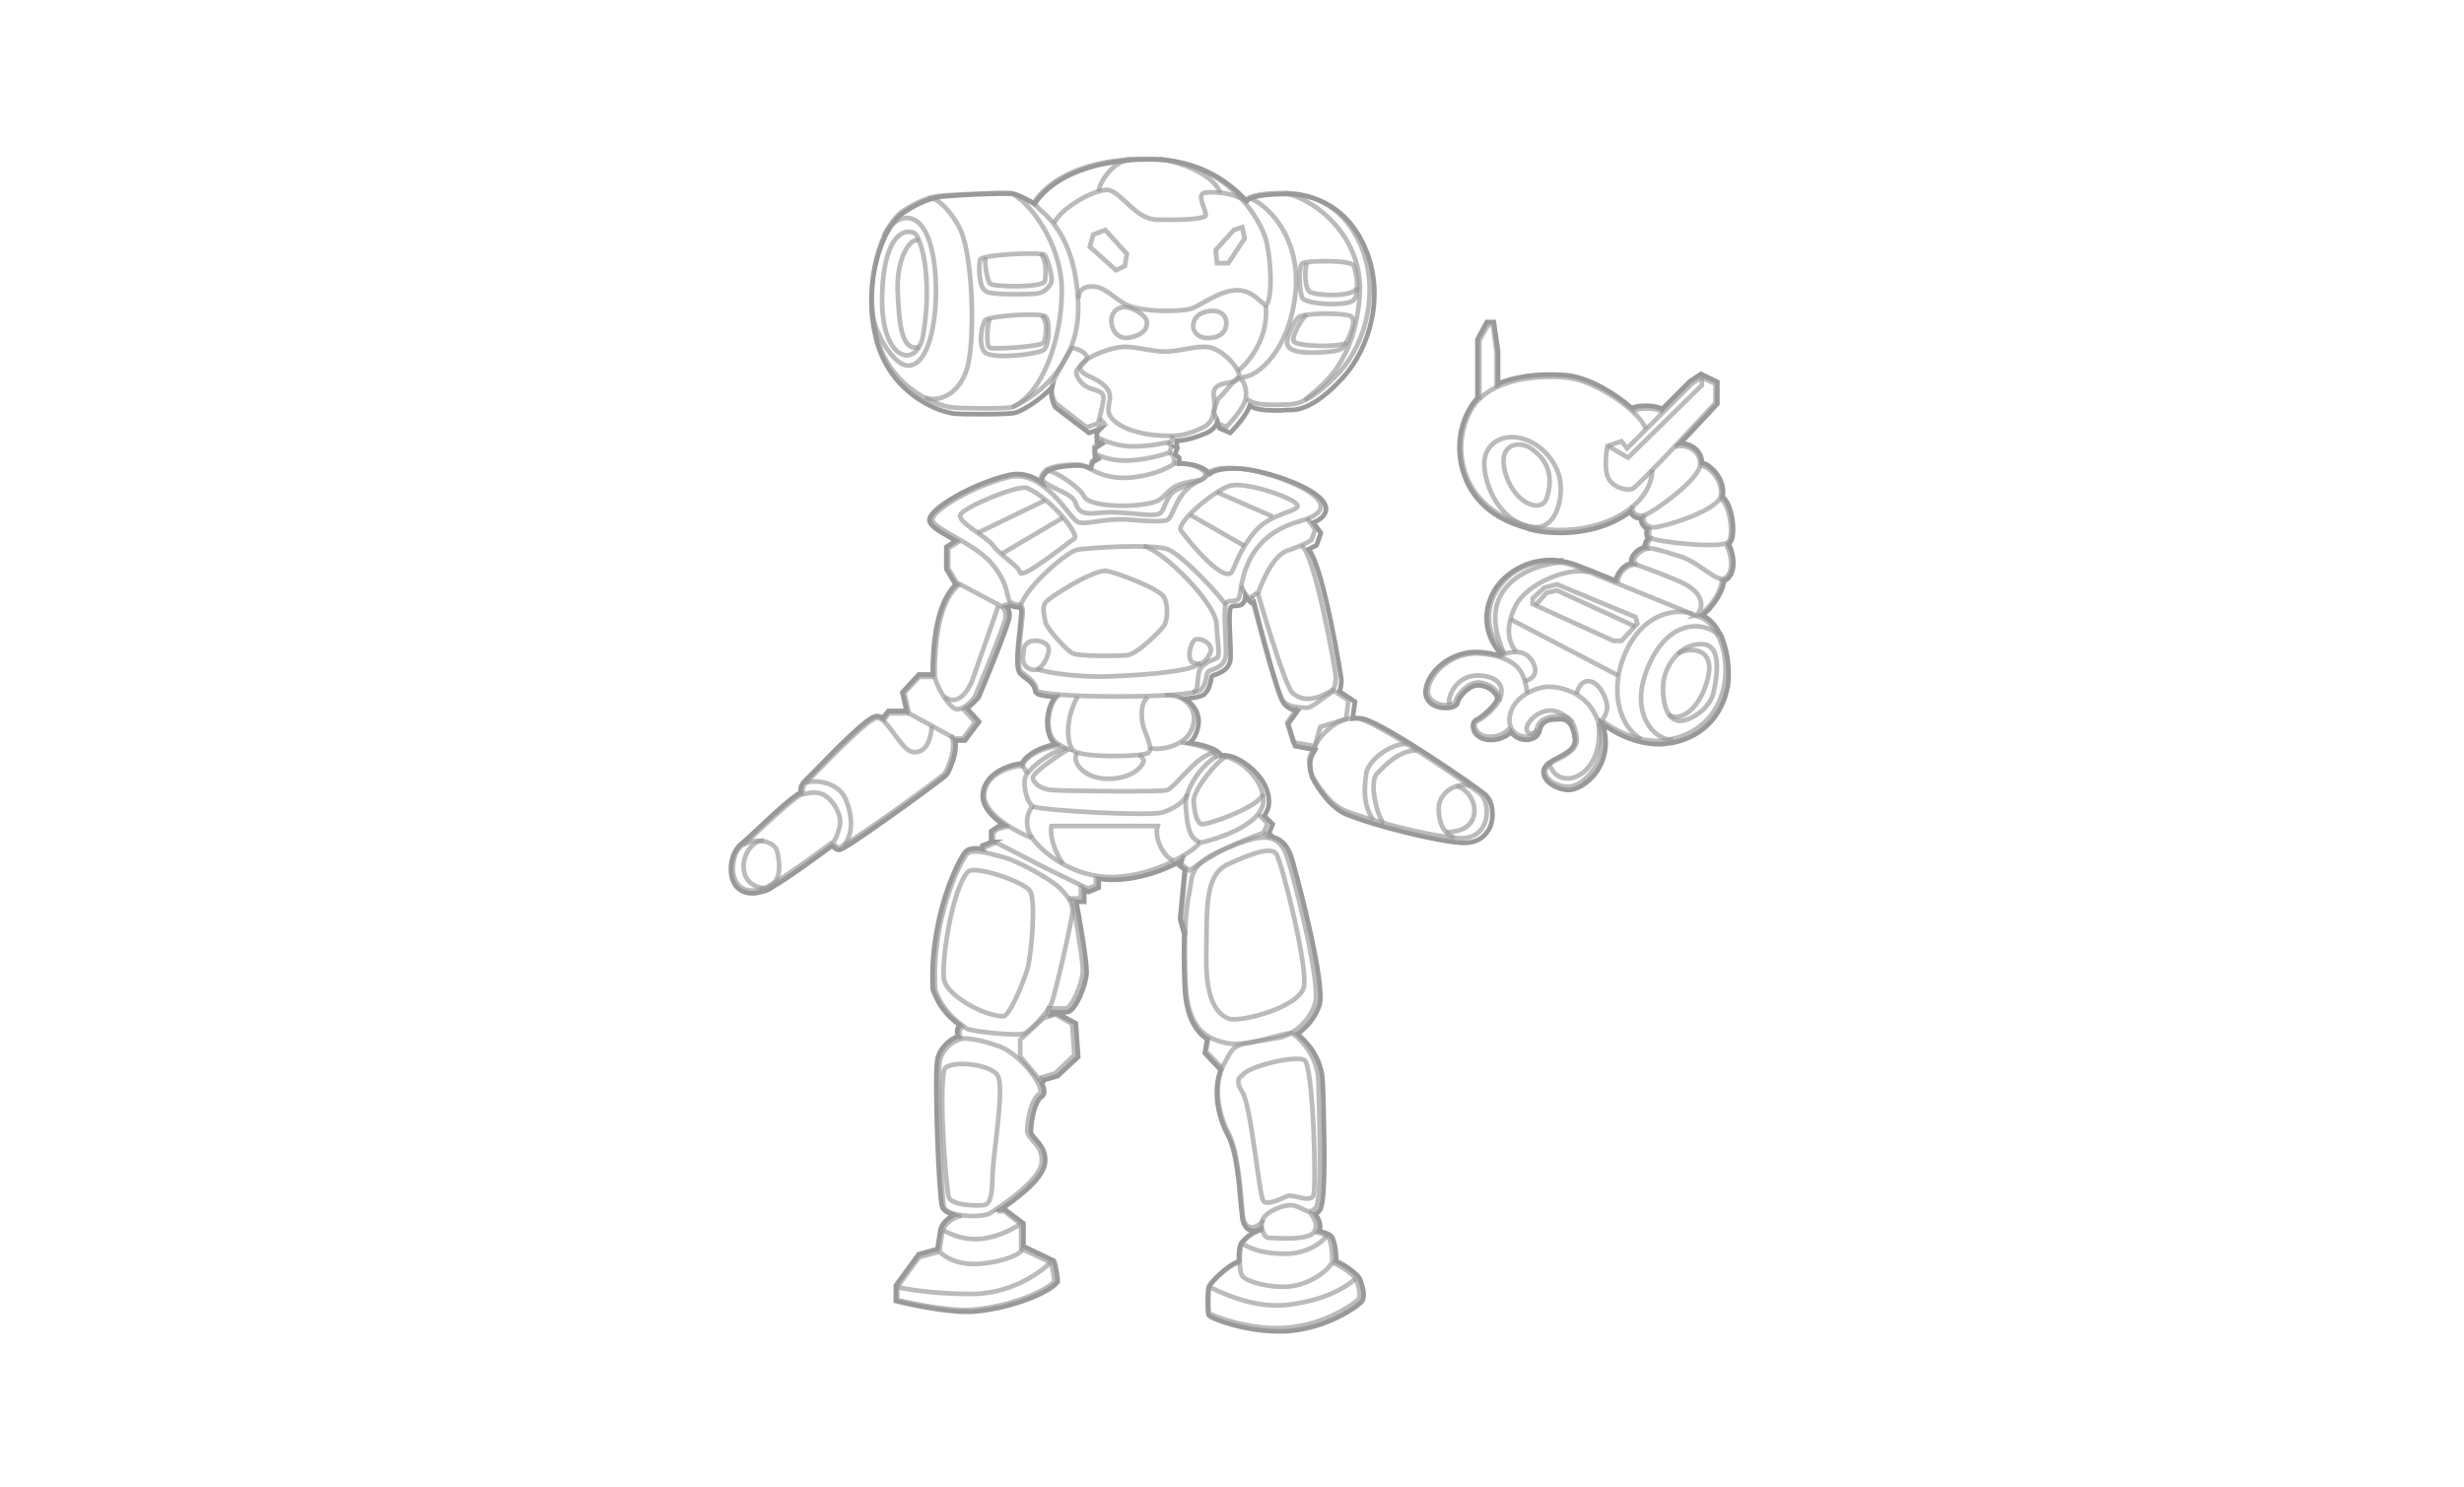
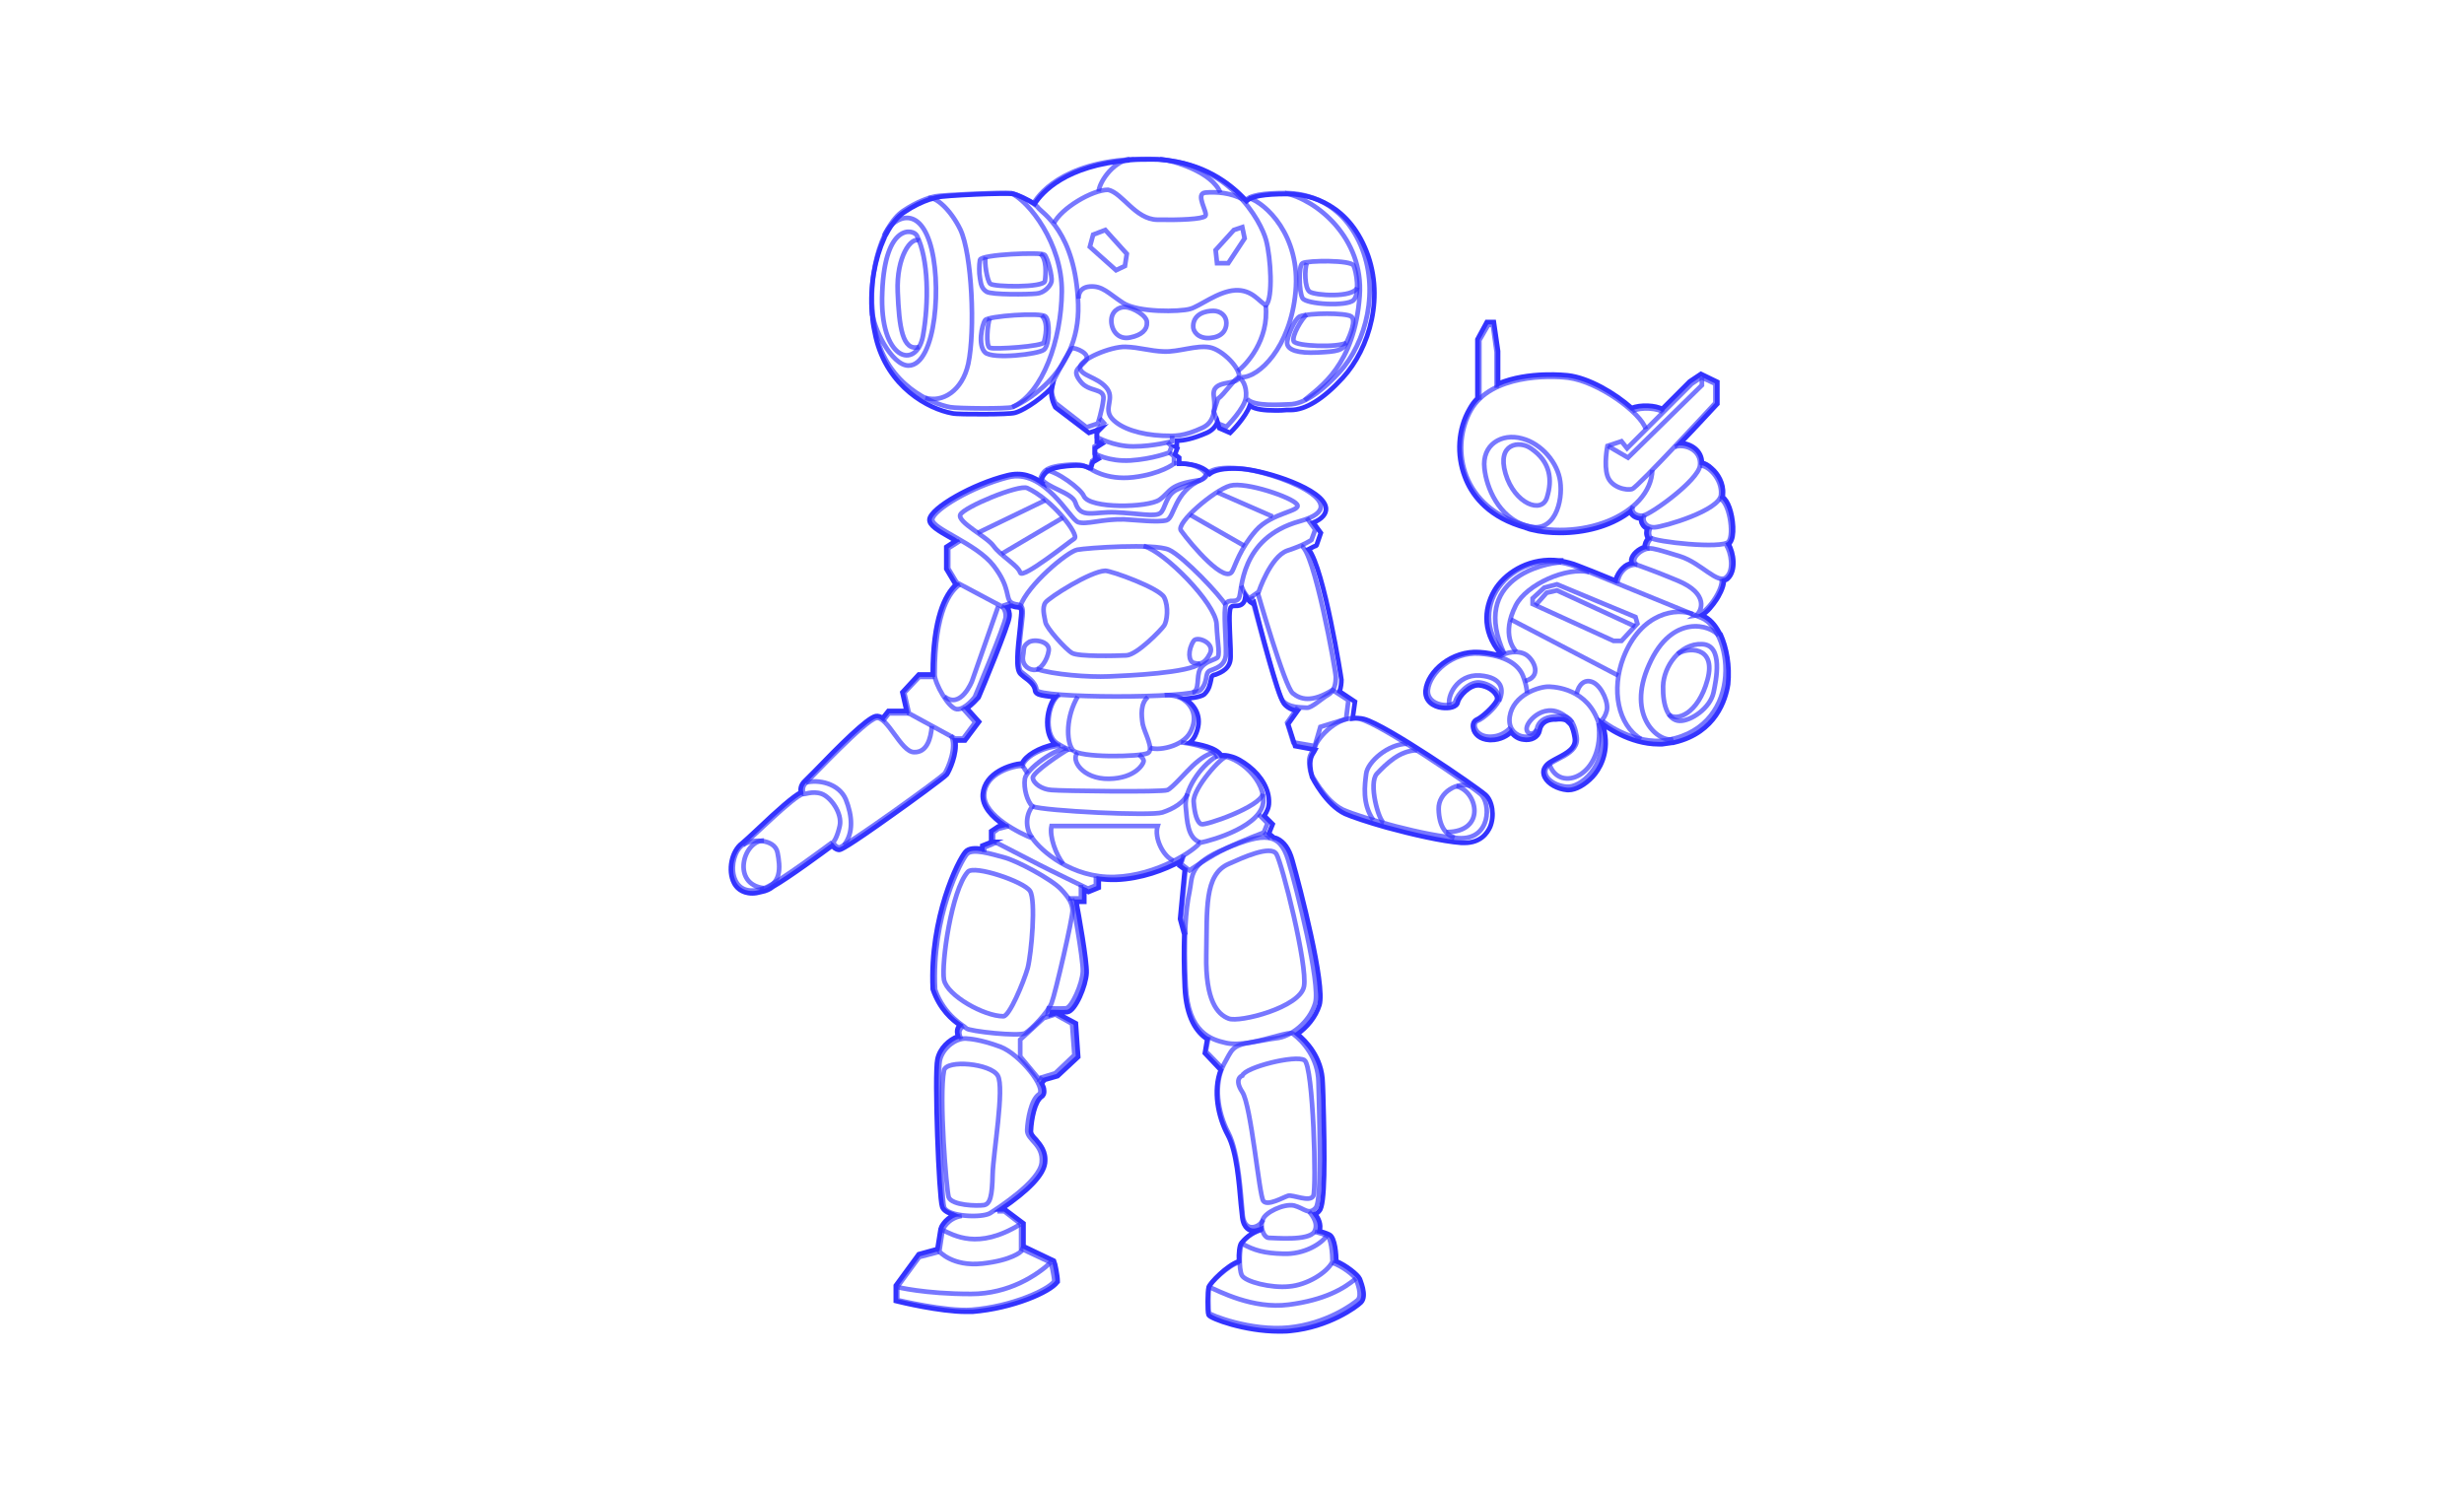
<svg id="bp-711" viewBox="0 0 527 318">
  <style type="text/css">
- 		.st0{fill:#fff6;stroke:#999;stroke-miterlimit:10;}
- 		.st1{fill:none;stroke:#999a;stroke-miterlimit:10;}
+ 		.st0{fill:#fff6;stroke:#33f;stroke-miterlimit:10;}
+ 		.st1{fill:none;stroke:#33fa;stroke-miterlimit:10;}
</style>
  <g>
    <path class="st0" d="M223.3,103.6c-2.3-1.8-4.8-2.7-7.9-1.9c-7.3,1.8-16.3,6.9-16.6,9.4c-0.1,1.3,1.8,2.4,4.8,4.1   c0.3,0.1,0.5,0.3,0.8,0.5l-2,1.3v4.7l1.9,3.2l0.2,0.1c-2.4,2.2-5,7.3-5,19.2c0,0,0,0,0,0.1h-3l-3.5,3.8l0.9,4h-3.9l-1.2,1.5   c-0.5-0.3-1-0.5-1.5-0.4c-1.9,0.4-7.8,6.3-13.2,11.9c-0.9,0.9-1.7,1.7-1.9,1.9c-1.1,1-1,2-0.9,2.5c-1.6,0.8-5,3.8-9.1,7.7   c-1.6,1.5-3,2.8-3.5,3.2c0,0,0,0,0,0c0,0,0,0,0,0l0,0c-2.2,1.6-3.1,5.8-1.7,8.5c0.4,0.8,1.5,2.2,3.9,2.2c0.6,0,1.2-0.1,1.9-0.3l0,0   c1.1-0.2,1.9-0.6,2.5-1.1c3.5-2,10.8-7.4,12.7-8.8c0.3,0.4,0.7,0.8,1.4,0.9c0,0,0,0,0.1,0c0.3,0,1.5-0.4,11.7-7.7   c3-2.1,10.8-7.8,11.3-8.4c0.5-0.7,2.3-4.5,1.8-7.3l0.1,0h2l3-4l-2.6-2.9c1.2-0.8,2.2-2,2.4-2.2l0.1-0.1c0.7-1.6,6.5-15.6,6.6-17.3   c0.1-0.9-0.2-1.6-0.5-2l1-0.3c0.4,0.2,0.9,0.3,1.2,0.3c0.7,0.1,1,0.1,0.8,1.9c-0.1,0.6-0.1,1.3-0.2,2.2c-0.6,5.4-1,9.2,0.1,10.2   c0.2,0.2,0.5,0.4,0.7,0.6c1.1,0.8,2.3,1.7,2.4,3c0.1,0.5,0.6,0.7,0.9,0.8c0.6,0.2,1.9,0.4,3.4,0.5c-1.1,1.3-1.7,3.6-1.7,5.4   c0,2.1,0.6,3.8,1.7,4.7c-3.6,0.7-6.4,2.5-7.1,4.1c-2.4,0.2-8,1.9-8.4,6.6c-0.2,2.6,2,4.9,4.5,6.6l-1.2,0.3l-1.5,1v2.3l0.1,0l-2,0.8   v0.7c-1.5-0.2-2.9-0.2-3.6,0.6c-1.6,1.8-7.7,14.1-7,29.3l0,0.1c1.5,4.4,4.2,6.6,5.8,7.7c-0.8,0.8-0.6,1.7-0.4,2.4   c-1.9,0.7-3.9,2.5-4.4,4.9c-0.7,3.3,0.3,29.5,1,31.5c0.2,0.7,0.9,1.2,2,1.6c0.2,0.1,0.4,0.1,0.6,0.2c-2.1,0.9-2.9,2.8-2.9,2.9   l-0.7,4.4l-4,1.1l-4.9,6.7v3.3l0.4,0.1c0.4,0.1,9,2.2,14.6,2.2c0.5,0,0.9,0,1.4,0c8.6-0.7,16.6-4.2,18.1-6.3l0.1-0.1V274   c0-1.1-0.6-4-0.7-4.1l-0.1-0.2l-6.5-3.1v-4.9l-4-3h-0.8c6-4.1,9.1-7.4,9.4-9.9c0.3-2.5-1-3.9-1.9-5c-0.7-0.7-1.2-1.3-1.1-2   c0.1-2.3,0.8-6.2,2.3-7.2c0.3-0.2,0.6-0.6,0.5-1.4c0-0.4-0.2-0.9-0.5-1.4l0.6-0.8l2.8-0.8l4.4-4.1l-0.5-7.2l-4.1-2.2l-1.1,0.3   l0.1-0.5c0.8,0,2.4,0.1,3.3,0c1.7-0.2,4-5.7,4.1-8.4c0.1-2.5-1.7-12.6-2.2-15.2h1.7v-2.6c0.5,0.2,0.7,0.4,0.7,0.4l0.2,0.1l2.2-0.9   v-1.9c0.9,0.1,1.9,0.2,2.9,0.2c0.3,0,0.5,0,0.8,0c5.4-0.2,10.4-2.1,13.9-4l-0.3,1l1.1,0.8l-1,10.6l0.9,3.3c-0.1,3.2-0.1,7,0.1,11.3   c0.3,6.5,2.5,9.6,4.8,11.1l-0.5,3l3.4,3.6c-1.7,4.4-0.6,10,1.5,13.9c1.9,3.5,2.4,10.3,2.8,14.8c0.1,1.1,0.2,2,0.3,2.8   c0.3,2.5,1.7,2.9,2.3,2.9c0.1,0,0.1,0,0.2,0c0.5,0,1-0.2,1.5-0.4c0,0,0,0.1,0,0.1c-2.4,0.8-3.7,2.3-4.2,2.9   c-0.4,0.5-0.6,2.2-0.5,3.9c-2.6,0.9-6.2,4.6-6.5,5.6c-0.2,0.8-0.3,5.3,0,5.9c0.4,0.8,7.8,3.5,15,3.5c0.8,0,1.7,0,2.5-0.1   c8.2-0.8,14.1-5.1,15.1-6.1c1.4-1.4-0.3-5-0.3-5.1c-0.4-0.8-2.8-2.8-5-3.7c0-1.2-0.2-5.1-1.5-5.7c-0.6-0.3-1.5-0.6-2.1-0.7   c0.5-1.5-0.3-2.9-0.9-3.7c0.3-0.1,0.6-0.3,0.9-0.7c1.2-1.2,1.2-10.8,0.8-24.7c0-1.1-0.1-2-0.1-2.6c-0.1-5.6-3.7-9.1-5.4-10.5   c2-1.4,3.9-3.6,4.7-6.2c1.3-4.3-4.2-25.4-5.8-31c-0.7-2.5-1.8-3.9-3.2-4.6c-0.2-0.1-0.5-0.2-0.7-0.2l-1.1-0.9l0.8-2l-1.8-1.8   c0.6-0.9,1-1.8,1-2.8c0.1-2.7-1.5-5.6-4.3-7.8c-1.3-1-2.6-1.8-3.9-2.1v0c0,0,0,0,0,0c-0.7-0.2-1.4-0.3-2-0.2   c-1-1.7-4.7-2.4-6.8-2.7c0.5-0.4,0.9-0.9,1.2-1.5c1.7-3.5,0.3-6.1-1.6-7.5c-0.2-0.2-0.5-0.3-0.7-0.4c0.9-0.1,1.7-0.2,2.3-0.3l0,0   c0.2,0,0.3-0.1,0.5-0.1c0.8-0.2,1.3-0.4,1.5-0.6c1.1-1.1,1.2-2.2,1.4-3c0.1-0.7,0.2-0.9,0.4-1c0.2-0.1,0.4-0.2,0.6-0.2   c1.3-0.5,3.2-1.3,3.2-3.8c0-0.9,0-2.3-0.1-3.8c-0.1-2.5-0.3-5.9,0.1-6.7c0.2-0.3,0.4-0.4,1-0.4c0.6,0,1.4,0,1.9-0.9   c0.1-0.2,0.2-0.6,0.3-1.2c0.6,1,1.1,1.4,1.2,1.4l0.3,0.2l0.3-0.2c1,4,5.1,19.9,6.4,21.6c0.7,0.9,1.8,1.4,2.9,1.6l-2,2.8l1.5,4.7   l4.3,0.8c-0.1,0.2-0.2,0.3-0.3,0.5c-0.6,0.9-1.2,2-0.4,5.2l0,0.1c0.1,0.2,3,6,7.1,7.9c1.6,0.7,4.9,1.8,8.8,2.9c0,0,0,0,0,0l0,0   c5.5,1.5,12,3,16.1,3.3c0.2,0,0.4,0,0.6,0c3.5,0,4.9-2.1,5.5-3.4c1-2.4,0.5-5.6-1-6.9c-2.2-1.9-21.3-15-26-16.2   c-0.8-0.2-1.6-0.2-2.4-0.1l0.5-3.6l-3.3-2.2c0.3-0.8,0.4-1.8,0.4-2.5c0-0.2-3.7-23.7-7-27.9c1-0.5,1.5-0.8,1.6-0.8l0.1-0.1l0.9-2.6   l-1.6-2.2c1.9-0.8,2.8-1.9,2.7-3.1c-0.4-4.1-12.8-8-17.9-8.4c-4.3-0.3-6.1,0.4-7,1.1c-0.1-0.1-0.2-0.2-0.3-0.4   c-0.5-0.5-2.3-1.9-6.2-1.8v-1.3l-0.9-0.7l0.5-1.3l-0.5-0.4c0,0,0,0,0,0l0.4-0.1v-1.1c1.6-0.1,3.4-0.4,6.4-1.7   c1.1-0.5,1.8-1.2,2.3-2.3l0.4,1.3l2.3,1l0.2-0.2c0.1-0.1,3.1-3.1,4-5.6c1.2,0.8,3.2,1,5.5,1c0.8,0,1.6,0,2.4-0.1c0.4,0,0.7,0,0.9,0   c3.1,0,6.9-2.3,11.1-6.9c5.7-6.2,9.2-17.7,4.7-27.9c-4.5-10.3-13.1-11.4-16.6-11.4c-5,0-7.6,0.5-8.7,1.5c-3.7-4.1-9.5-8.1-17.9-8.8   c0,0-0.1,0-0.1,0l0,0c-0.7-0.1-1.5-0.1-2.2-0.1c-1.6,0-3,0-4.4,0.1l0-0.1c-0.2,0-0.4,0.1-0.6,0.2c-13.4,1.1-18.5,6.8-20.1,9.3   c-1.5-0.9-3.6-1.9-4.5-2.1c-1.6-0.3-14.9,0.3-16.3,0.7c-0.5,0.1-0.9,0.2-1.4,0.4c0,0-0.1,0-0.1,0l0,0c-1.8,0.6-3.7,1.5-5.6,2.8   c-1.4,0.9-2.7,2.5-3.8,4.6c-0.1,0.2-0.3,0.5-0.4,0.7c0,0,0,0,0,0.1c0,0.1-0.1,0.1-0.1,0.2l0,0c-1.9,4.2-3.1,10-2.6,16.1l0,0   c0,0.2,0,0.4,0.1,0.6c0,0,0,0,0,0c0,0.1,0,0.2,0,0.3c0.1,1.3,0.4,2.7,0.7,4.1c2.5,10.8,11.4,15.4,16.3,16.3   c0.8,0.2,3.9,0.2,6.8,0.2c3.1,0,6.1-0.1,6.7-0.3c1.2-0.3,4.6-2.1,7.9-5.4c-0.3,1.3-0.1,2.6,0.7,4.2l0.1,0.1l7.1,5.4l2.4-0.8   l-0.7,0.7v2l0.3,0.1c0,0,0.3,0.2,0.7,0.4l-1.4,0.9v2.1l0.2,0.1c0,0,0.1,0.1,0.3,0.2l-1,0.6l-0.4,1.3c-0.1,0-0.2-0.1-0.3-0.1   c-0.9-0.4-1.6-0.7-4.8-0.4c-4.2,0.4-4.9,1.5-5.5,3l-0.1,0.2l0.1,0.2C222.4,102.9,222.8,103.3,223.3,103.6z M270.2,178.6   L270.2,178.6C270.2,178.6,270.2,178.6,270.2,178.6C270.2,178.6,270.2,178.6,270.2,178.6z" />
    <path class="st0" d="M368,135.7c-0.1-0.1-0.2-0.2-0.3-0.4c-0.9-1.7-2.1-3-3.5-3.6c-0.1,0-0.2-0.1-0.2-0.1c1.2-0.7,2.3-2.1,3.1-3.3   c0.4-0.6,1.6-2.6,1.6-4.1c0.3-0.1,0.6-0.2,0.8-0.4c1.9-1.7,1.3-5.6,0.2-7.4c0.2-0.1,0.3-0.2,0.3-0.3c1.1-1.3,0.7-5.3-0.1-7.5   c-0.4-1.1-0.9-1.9-1.5-2.3c0.1-0.2,0.1-0.4,0.1-0.6c0.2-2.3-1.1-4.4-2.4-5.5c-0.7-0.7-1.5-1.1-2.1-1.2c0-1.2-0.5-2.3-1.5-3.1   c-0.9-0.7-2-1.1-3.1-1.1c3.2-3.3,6.2-6.6,7.8-8.3l0.1-0.1v-4.7l-3.5-1.7l-2.4,1.6l-5.9,5.9c-1.3-0.8-4.7-1-6.5-0.2   c-3.6-3.2-9.2-6.5-13.7-7c-0.1,0-8.4-1-14.9,1.8l0-7l-0.9-6.2H318l-2,3.7v12.6c-0.7,0.7-1.2,1.4-1.7,2.3c-2.5,4.3-2.8,9.8-1,14.5   c1.3,3.5,4.4,8.1,11.7,10.5c0.4,0.1,0.9,0.3,1.3,0.4c0.1,0,0.1,0.1,0.2,0.1c0.1,0,0.2,0,0.3,0.1c0.2,0.1,0.4,0.1,0.7,0.2   c0,0,0,0,0,0c2,0.5,4.1,0.7,6.2,0.7c5.3,0,10.6-1.4,14.5-4.2c0.2-0.1,0.3-0.2,0.5-0.4c0.1,0.2,0.1,0.3,0.2,0.5c0.4,0.6,1.2,1,2,1   c0,0,0.1,0,0.1,0c0,0.4,0,0.9,0.3,1.3c0.2,0.4,0.6,0.7,1,0.9c-0.2,0.5-0.3,1.3,0.2,2.1c0,0,0,0,0,0c-0.4,0.4-0.8,1.2-0.7,1.8   c-1.4,0.4-2.7,1.6-2.9,2.7c0,0.3,0,0.6,0.1,0.8c-0.7,0.1-1.3,0.4-1.8,0.9c-0.8,0.7-1.4,1.7-1.7,2.8c-3.6-1.5-6.7-2.7-8-3.2   c-1.2-0.5-2.5-0.8-3.6-1l0-0.1c-0.1,0-0.3,0-0.5,0c-5.9-0.7-10.9,2.2-13.4,5.8c-2.4,3.6-3.4,9.1,1,14.2c-0.2,0.1-0.3,0.2-0.4,0.3   c-1.2-0.3-2.5-0.6-4.2-0.7c-5.9-0.4-11.1,4.1-11.5,8.2c-0.2,2.3,1.7,3.5,3.5,3.7c1.5,0.2,3.2-0.1,3.4-1.2c0.3-1.3,2.6-3.8,4.6-3.6   c1.8,0.2,3.1,1.2,3.6,2.1c0.2,0.3,0.3,0.8,0.1,1.2c0,0,0,0,0,0l0,0c-0.7,1.3-3.1,3.5-4.2,4c-0.7,0.3-1,1-0.8,1.9   c0.2,1.2,1.4,2.4,3.5,2.5c0.1,0,0.2,0,0.3,0c2.1,0,3.6-1,4.3-1.7c0.6,0.9,1.6,1.5,2.6,1.6c1.7,0.3,3.2-0.5,3.5-1.9c0,0,0,0,0,0l0,0   c0,0,0-0.1,0-0.1c0.3-1.4,1.3-2.2,3-2.3l0.5,0c0.8-0.1,1.5-0.1,2.2,0.2c0.3,0.3,0.7,0.6,1,1c0.3,0.6,0.6,1.4,0.8,2.7   c0.4,2.2-1.7,3.3-3.6,4.3c-1.1,0.6-2.2,1.1-2.7,1.9c-0.5,0.7-0.5,1.5-0.1,2.3c0.7,1.4,2.7,2.5,4.8,2.7c0.1,0,0.2,0,0.3,0   c1.5,0,3.5-1.1,5.1-2.8c1.4-1.5,3.5-4.8,2.6-9.6c-0.1-0.6-0.3-1.2-0.5-1.8c0,0,0,0,0,0c0.5,0.4,5.7,4.4,12.1,4.4c0.2,0,0.5,0,0.7,0   c0.8-0.1,1.5-0.2,2.1-0.3c0.2,0,0.4,0,0.6-0.1l0,0c8.8-2.1,10.9-9.2,11.4-12.4C370,142.4,369.3,138.6,368,135.7L368,135.7z" />
  </g>
  <g>
    <path class="st1" d="M193.2,45.1c3-2,5.4-2.8,6.9-3.1c1.5-0.3,14.7-0.9,16.1-0.7c1.4,0.2,5.2,2.2,5.9,3.2c0.7,1,8,5.1,8.5,20.6   c0.5,15.5-13,21.6-14.1,22s-11.7,0.3-13.3,0c-3.8-0.7-13.4-4.6-15.9-15.9S188.4,48.3,193.2,45.1z" />
    <path class="st1" d="M189.1,50.4c1.3-3.3,6.9-7.1,9.7,1.3s1.4,26.5-4.5,26.5c-3.6,0-7.7-8.2-7.8-11.9" />
    <path class="st1" d="M198.6,42.4c1.5-0.4,4.7,2.4,6.8,6.7c2.5,5.3,3.2,21.6,1.7,28.7c-1.3,5.9-5.6,8.4-9.2,7.3" />
    <path class="st1" d="M196.1,50.4c-0.7-1.4-6.8-2.8-7.4,12c-0.7,14.8,7.3,16.8,8.7,9.5C198.7,64.7,198.6,55.4,196.1,50.4z" />
    <path class="st1" d="M196.6,51.5c-1.7-1-4.9,3.4-4.6,10.9s1,12.9,4.6,11.8" />
    <path class="st1" d="M216.2,41.3c3.9,1.7,11,10.9,10.9,21.1s-4,21.7-10.6,24.7" />
    <path class="st1" d="M209.6,55.6c0.2-1.2,13.1-1.7,13.8-1.1c0.7,0.7,1.7,4.7,1.5,5.7c-0.2,1-1.6,2.5-3.2,2.6   c-1.7,0.2-9.6,0.3-10.7-0.4c-1.1-0.7-1.2-1.7-1.4-2.9C209.4,58.4,209.4,56.7,209.6,55.6z" />
    <path class="st1" d="M210.8,55c-0.3,1.1,0.3,5,1,5.7c0.7,0.7,11.5,0.9,11.7-0.6c0.2-1.5,0.4-4.8-1-5.8" />
    <path class="st1" d="M210.7,68.5c0.6-0.9,11.9-1.7,12.9-0.8c1,0.8,0.9,6.1-0.3,7.1c-1.2,1-11,2.1-12.6,0.6S210,69.5,210.7,68.5z" />
    <path class="st1" d="M211.7,68.1c-0.5,1.1-0.9,5.9,0,6.3s11.5-0.3,11.6-1.2c0.2-0.9,1.1-4.1-0.5-5.7" />
    <path class="st1" d="M221,43.6c1.6-2.8,7.8-9.8,24.9-9.6s23.9,13.6,24.9,17.4c1,3.8,1.5,12.2,0,13.9c-1.4-0.6-2.9-3.4-6.6-3.2   c-3.7,0.2-7.7,3.5-9.7,4c-2.1,0.6-11.1,0.8-14.3-1.3c-3.2-2.1-4.4-3.7-7.1-3.5c-2.7,0.2-2.4,2.6-2.4,2.6" />
    <path class="st1" d="M257.2,91.5c2.1-1,2.9-3.1,2.4-6.8s5-2.1,5.4-4c0.4-1.8-3.5-5.9-6.3-6.4c-2.8-0.5-6.6,1-9.7,0.9   c-3.1-0.1-5.2-0.9-8.3-1s-9.9,2.7-9.7,4.5c0.2,1.7,3.6,1.9,5.6,4.2c2,2.3-0.7,4.4,1.2,6.6s6.2,3.5,10.8,3.7   C251.3,93.3,253.1,93.4,257.2,91.5z" />
    <path class="st1" d="M225.7,86.2c-1.1-2.2-1-3.7,0-5.5c1-1.9,3.1-6,3.6-6.2c0.6-0.2,4.3,1.2,2.8,2.8c-1.4,1.6-2.9,1.9-1,4.3   c1.8,2.4,5.2,1.3,4.9,3.8s-1.2,5.2-1.2,5.2l-2.4,0.8L225.7,86.2z" />
    <path class="st1" d="M260.5,85.3l-0.9,2.7l0.9,2.6l1.8,0.7c0,0,4-4,4.2-6.4s-0.9-4-1.6-4.1C264.3,80.7,261.8,84.4,260.5,85.3z" />
    <path class="st1" d="M235.2,89.5l0.9,1l-1.5,1.5v1.5c0,0,3.5,2,7.8,2c4.3,0,8.3-1.1,8.3-1.1v-1.2" />
    <path class="st1" d="M236,94.2l-1.9,1.3V97c0,0,3,1.8,7.7,1.5s8.3-1.7,8.3-1.7l0.5-1.3l-0.9-0.9" />
    <path class="st1" d="M235.3,97.6l-1.7,1l-0.5,1.6c0,0,3.4,2.6,9.3,1.9s8.7-2.9,8.7-2.9v-1.6l-1-0.8" />
    <path class="st1" d="M264.7,79.4c1.8-1.3,6.8-6.7,6-14.1" />
    <path class="st1" d="M240.7,65.7c-1.5-0.1-3.1,1-3,3.1c0.1,2.1,1.6,3.9,4,3.4c2.5-0.5,3.7-1.7,3.6-3.2   C245.4,67.6,242.4,65.8,240.7,65.7z" />
    <path class="st1" d="M255.2,69.7c-0.1,1.2,1.1,2.8,3.6,2.6c2.5-0.2,3.5-1.6,3.5-3.2s-1.3-2.6-2.8-2.6   C257.9,66.5,255.3,67.1,255.2,69.7z" />
    <polygon class="st1" points="233.1,52.8 233.8,50.2 236.4,49.2 241,54.3 240.6,56.9 238.7,57.8  " />
    <polygon class="st1" points="260.3,56.3 260,53.5 263.9,49.2 265.7,48.6 266.2,51 262.7,56.3  " />
    <path class="st1" d="M225.4,47.8c1.5-3.2,8.2-7.2,11.6-7.2c3.1,0.7,5.8,6.3,10.5,6.4s9.7-0.1,10.3-0.8s-2.3-4.8,0-5   c2.3-0.2,5.5,0,8.1,1.5" />
    <path class="st1" d="M235,41c0-1.7,2.7-6.2,6.6-7" />
    <path class="st1" d="M248.1,34c3.1,0.4,11.1,2.8,12.9,7.2" />
    <path class="st1" d="M266.2,43.2c0.7-1.5,4.3-1.9,8.7-1.9s12,1.7,16.1,11.1s1.3,20.9-4.6,27.3s-9.4,6.8-10.7,6.8   c-1.3,0-7.6,0.6-9-1.2" />
    <path class="st1" d="M274.8,41.3c6.8,1.4,16.9,9.6,16,22c-1.1,14.9-8.5,19.5-11.8,22.3" />
    <path class="st1" d="M267,42.3c3.7,1.1,11.2,8.1,10.1,20.1s-7.9,18.4-11.6,18.3" />
    <path class="st1" d="M278.6,56.3c-0.9,0.4-0.8,6.2,0,7.5s9.5,1.8,10.9,0.4c1.4-1.4,0.6-6.2,0-7.4C288.9,55.6,279.8,55.7,278.6,56.3   z" />
    <path class="st1" d="M279.5,56.3c-0.5,1.2-0.5,5.3,0.6,6.1c1.1,0.8,9.3,1.4,10.2-0.9" />
    <path class="st1" d="M278,67.7c-1.1,0.5-2.8,4.4-2.7,5.8c0.2,1.4,2.3,2.1,6.5,1.9s5.4-0.4,6.2-2.1s2.1-4.8,1-5.6S280,66.9,278,67.7   z" />
    <path class="st1" d="M279.5,67.3c-1,0.7-3.3,4.6-2.8,5.7c0.5,1.1,9.6,1.4,11.3,0.3" />
    <path class="st1" d="M233.1,100.2c-1.5-0.5-1.2-1.1-5.4-0.7c-4.2,0.4-4.6,1.5-5.1,2.7c1,2.1,6.7,3.1,7.4,5.3c1.1,3.6,4,1.9,8.6,2.1   c4.7,0.2,8.3,1,9.5,0.2c1.2-0.8,1.1-3.9,3.7-5.1s6.2-2.1,6.2-3s-2.3-2.8-6.9-2.6" />
    <path class="st1" d="M223.6,100.6c2.4,0.1,7.6,4,8.2,5.5c1.2,2.8,13.8,2.5,16.2,0.8c2.5-1.8,1.9-3.3,8.7-4.2" />
    <path class="st1" d="M257,102.6c1.2-0.5,0.5-3,8-2.4c7.5,0.6,26,7.7,13,11.3c-13,3.6-12.3,15.1-13,16.4s-2.2,0-2.8,1.3   c-0.6,1.3,0.1,8,0,10.7s-2.4,3.1-3.5,3.6c-1.1,0.6-0.2,2.2-1.9,4.1c-1.8,1.9-34.9,1.8-35.1,0s-2.1-2.9-3.3-3.9   c-1.2-1,0-8.6,0.3-11.9s-1.1-2-2.4-2.9c-1.3-0.9-0.1-3.1-3.8-7.9c-3.7-4.8-13.3-7.9-13.1-9.9c0.2-2,8.4-7,16.2-9s13.2,9,15,9.6   c1.8,0.6,5-0.7,9.8-0.6c2.2,0.1,7.3,0.7,9.1,0.2C251.2,110.8,251.1,105.1,257,102.6z" />
    <path class="st1" d="M230.5,149c-2.5,4.3-2.5,9.5-1.1,11.4c1.3,1.8,14.7,1.5,16.1,0.7c1.4-0.8-0.7-4.3-1.1-6.2   c-0.3-1.9-0.5-4.4,1.1-5.8" />
    <path class="st1" d="M226.6,148.6c-2.5,1.5-3.5,8.5-0.5,10.4c3,1.9,3.2,1.3,3.2,1.3" />
    <path class="st1" d="M245.9,159.9c1.3,0.8,7,0,8.7-3.3s0.3-5.7-1.4-6.9s-4.1-1-4.1-1" />
    <path class="st1" d="M218.2,129.7c1.6-4.6,10.1-11.7,12.2-12.1c2.2-0.4,16.4-1.4,19.6,0c3.1,1.4,11.2,10,12.1,11.8" />
    <path class="st1" d="M244.6,116.8c4.5,1.2,15.4,12.3,15.6,16.7c0.2,4.5,0.9,6.9,0,7.3c-0.9,0.5-2.6,0.8-3.5,2.3   c-0.9,1.5,0,4.8-1.7,5" />
    <path class="st1" d="M236.4,122.1c1.3,0,11.6,3.7,12.6,5.7c1,2,0.6,5.1,0,6c-0.6,0.9-5.8,6.3-8.1,6.4c-2.3,0.1-10.2,0.3-11.6-0.5   s-5.5-5.4-5.7-6.6c-0.2-1.2-0.8-3.1,0-4.2C224.4,127.8,233.2,122.2,236.4,122.1z" />
    <path class="st1" d="M220,137.4c1.2-0.8,4.6-0.2,4.3,1.8c-0.3,2-1.7,4.2-3.2,4.1c-1.5-0.1-2.6-1.4-2.3-3S218.7,138.3,220,137.4z" />
    <path class="st1" d="M255.3,137.1c0.7-1.1,4.6,0.4,3.5,2.7c-1.2,2.4-2.3,2.3-3.5,2C254.2,141.5,254,139.1,255.3,137.1z" />
    <path class="st1" d="M221.7,143.1c3.5,1.2,11.1,1.8,15.5,1.6c4.4-0.2,16.9-0.7,19.6-2.8" />
    <path class="st1" d="M219.7,104.4c-1.8-0.8-13.6,4.1-14.3,5.7c-0.7,1.6,5.7,4.7,7.1,6.7s5.3,4.2,5.7,5.7s10.5-6.6,11.6-7.3   C230.9,114.4,225,106.8,219.7,104.4z" />
    <path class="st1" d="M252.6,113.5c-1.2-1.6,7.2-8.7,10.5-9.6c3.3-0.9,13.3,2.5,14.3,4c1.1,1.5-5.4,1.7-8.8,5.6   c-3.4,3.9-4.4,7.5-5,8.6C262.2,125.2,254.9,116.7,252.6,113.5z" />
    <line class="st1" x1="214.2" y1="118.5" x2="227.4" y2="110.7" />
    <line class="st1" x1="223.6" y1="107" x2="209.1" y2="114" />
    <line class="st1" x1="254.5" y1="110.1" x2="266.2" y2="116.8" />
    <line class="st1" x1="260.3" y1="105.3" x2="272.2" y2="110.5" />
    <path class="st1" d="M230.5,161c-1.6,1.5,1,5.7,6.7,5.6s7.5-3.3,7.4-3.9c-0.1-0.6-1-1.3-1-1.3" />
    <path class="st1" d="M226.8,159.5c-4.3,0.4-7.7,2.6-8.1,4.3c-1.9,0-7.9,1.5-8.2,6.1c-0.3,4.6,8.1,8.6,10.3,9.4   c1.8,2.6,8.4,8.6,17.6,8.3c9.2-0.3,17.2-5.8,18.2-7.3c3-0.6,13.5-3.7,13.6-9c0.1-5.3-6.6-10.3-9.9-9.5c-0.7-2.2-7.7-3-7.7-3" />
    <path class="st1" d="M228,160.1c-2.4,0.1-8.5,4.4-8.8,6.5c-0.3,2.1,0.5,4.8,1.6,5.9c-1.7,2.2-1.3,5.2,0,6.7" />
    <path class="st1" d="M260.3,161.7c-3.9,2.4-7,7.6-6.7,10.8c0.3,3.2,0.4,6.8,3.1,7.7" />
    <path class="st1" d="M220.8,172.5c2.6,1,25.4,2.1,27.8,1.3s4.6-2.1,5.4-4" />
    <path class="st1" d="M227.4,184.8c-1.5-1.9-3-5.8-2.5-8.1c4.4,0,21.5,0,22.7,0c-0.8,2.5,1.2,6.6,3.4,7.4" />
    <line class="st1" x1="218.7" y1="163.8" x2="219.8" y2="165.5" />
    <polyline class="st1" points="205.3,115.7 202.8,117.3 202.8,121.6 204.6,124.6 214.2,129.7 216.2,129  " />
    <path class="st1" d="M205.3,125c-2,1.4-5.4,5.6-5.4,19.3c0,1.9,3,7.2,4.7,7.4c1.8,0.2,3.9-2.6,3.9-2.6s6.5-15.5,6.6-17.1   c0.1-1.7-0.9-2.3-0.9-2.3" />
    <path class="st1" d="M213.5,129.7l-5.6,16c0,0-2.4,6.1-5.9,3.3" />
    <polyline class="st1" points="199.9,144.8 196.6,144.8 193.4,148.2 194.4,152.6 204.3,158 206,158 208.6,154.5 205.8,151.4  " />
    <polyline class="st1" points="194.4,152.6 190.1,152.6 188.8,154.3  " />
    <path class="st1" d="M199.3,155.3c-0.2,2.8-1.1,5.7-3.8,5.6c-2.8,0-5.7-7.8-8.1-7.3s-13.7,12.6-14.9,13.7c-1.2,1.1-0.7,2.2-0.7,2.5   c0,0.3,1.9-0.7,3.9,0c2,0.7,4.5,4.2,3.9,6.9s-1.4,3.5-1.4,3.5s0.4,1,1.3,1.1s22-15,22.6-15.9s2.7-5.6,1.3-8.1" />
    <path class="st1" d="M171.8,169.8c-2.1,0.5-11.3,9.8-12.9,10.9c-3.5,2.4-3.3,12.4,4.8,9.2c2.8-1.1,14.3-9.7,14.3-9.7" />
    <path class="st1" d="M158.9,180.8c1.6-1.4,6.8-1.5,7.4,1.6s1,7-3.7,8" />
    <path class="st1" d="M163.4,179.8c-4.5,0-7,9.4,0,10.2" />
    <path class="st1" d="M265.5,125.3c0.7,2,1.7,2.7,1.7,2.7l2-1.4c0,0,2.5-7.5,6.1-8.8c3.7-1.2,5.2-2.3,5.2-2.3l0.8-2.2l-1.8-2.5" />
    <path class="st1" d="M278.3,116.8c2.7,0.6,7.4,26.7,7.4,28s-0.2,3-1.6,3.8c-1.4,0.8-3.6,2.9-4.6,2.8s-4,0.1-5.3-1.7   c-1.3-1.8-6.5-22.1-6.5-22.1" />
    <path class="st1" d="M277.6,151.3l-2.3,3.3l1.3,4.2l4.6,0.8l1.2-4.1l5.5-1.7l0.5-4l-3.4-2.2c-4.5,2.8-6.9,2-8.5,0.7   c-1.7-1.3-7.5-21.5-7.5-21.5" />
    <path class="st1" d="M280.4,165.5c-1.1-4.2,0.4-4.3,0.9-5.9c0.5-1.6,4.9-7,9.6-5.8c4.7,1.2,23.6,14.2,25.8,16.1   c2.2,1.9,2.2,9.8-4.7,9.4s-20.8-4.3-24.8-6.1C283.3,171.3,280.4,165.5,280.4,165.5z" />
    <path class="st1" d="M296,176c-1.1-0.3-3.4-8.5-1.5-10.5c2-2.1,4.9-5,8.6-5" />
    <path class="st1" d="M301,159.1c-4.1,0-8.5,3.9-8.8,6.4c-0.3,2.4-0.9,6.4,1.5,9.9" />
    <path class="st1" d="M314.6,168.2c-2.7-1.1-7,1.2-6.9,4.9c0.1,3.7,1.5,5.4,3.4,6.1" />
    <path class="st1" d="M311.5,168.2c4.4,0.9,6.6,9.8-2.2,9.8" />
    <path class="st1" d="M172.4,167.4c2.5-0.7,7,0.1,8.5,3.6c1.4,3.5,1.7,7.2-0.4,9.8" />
    <path class="st1" d="M228.5,160.3c-1,0.5-7.7,4.9-7.6,6.1s2,2.5,4,2.6c2,0.2,23.6,0.5,24.8,0c1.1-0.5,3.9-3.8,5.4-5.2   c1.7-1.6,3.5-2.8,4.9-2.8" />
    <path class="st1" d="M262.5,161.8c-1.1-0.2-7.4,6.9-7.2,9.7c0.2,2.8,0.8,4.4,1.6,4.8s12.7-3.7,13.2-6.5" />
    <path class="st1" d="M215.8,176.7l-2.3,0.6l-1.1,0.8v1.8c0,0,7.8,4,9.7,5s10.6,5.2,10.6,5.2l1.7-0.7v-1.9" />
    <polyline class="st1" points="213.1,180.2 210.5,181.3 210.5,182.3  " />
    <polyline class="st1" points="231.2,189.3 231.2,192.2 228.5,192.2  " />
    <path class="st1" d="M214.7,183.4c-2.6-0.7-6.7-2-7.9-0.7c-1.2,1.3-7.6,13.3-6.8,29c2,5.7,6.2,7.7,6.7,8.3c0.6,0.6,11.3,1.8,12.6,1   c1.3-0.8,4.8-4.4,5.6-6.4c0.8-2,4.6-18.5,4.5-19.9c-0.1-1.4-0.6-2.5-2.5-4.5C224.9,188.1,217.5,184.1,214.7,183.4z" />
    <path class="st1" d="M229.3,192.2c0,0,2.4,12.9,2.3,15.6s-2.4,7.8-3.6,7.9c-1.2,0.1-3.7,0-3.7,0l-0.3,1.7" />
    <polygon class="st1" points="223.2,217.8 225.7,217 229.3,219 229.8,225.7 225.7,229.6 222.1,230.7 218.2,226 218.2,222.4  " />
    <path class="st1" d="M207,186.5c1.4-1.5,12,2.1,13.3,4.1c1.3,2,0.3,13.4-0.5,16.5c-0.9,3.1-3.9,10.3-5.2,10.3   c-4.1,0-12-4.4-12.7-7.8C201.3,206.2,203.5,190.4,207,186.5z" />
    <path class="st1" d="M207,222.2c-2.2-0.4-5.4,1.8-6,4.7s0.3,29.2,0.9,31.3s8.2,2.4,9.9,1.3c1.7-1.1,10.6-6.8,11-10.8   c0.4-4-3.2-4.8-3.1-7c0.1-2.2,0.8-6.4,2.5-7.6c1.8-1.2-4-8.6-8.3-10.2S207,222.2,207,222.2z" />
    <path class="st1" d="M201.9,229c0.5-2.4,10-1.5,11.5,1.1c1.5,2.6-1,16.7-1.1,21.2c-0.1,4.5-0.5,6.3-1.9,6.5   c-1.4,0.2-6.8,0.1-7.5-1.7C202.4,254.4,200.8,234.5,201.9,229z" />
    <path class="st1" d="M205.7,260.1c-3.1,0.5-4.1,3-4.1,3l-0.7,4.6c0,0,2.8,3.3,9.2,2.6c6.4-0.7,8.3-2.6,8.3-2.6v-5.8l-3.6-2.8h-1.5" />
    <path class="st1" d="M201.5,263.1c2.5,1.1,7.6,4.4,16.7-1.2" />
    <path class="st1" d="M200.8,267.8l-4.2,1.1l-4.7,6.4v2.8c0,0,10.4,2.5,15.9,2.1c8.7-0.7,16.4-4.3,17.7-6.1c0-1-0.7-4-0.7-4   l-6.6-3.1" />
    <path class="st1" d="M224.8,270c-3,2.8-9,6.8-17.1,6.8c-10,0-15.9-1.5-15.9-1.5" />
    <path class="st1" d="M253.2,182.9l-0.6,1.9l1.8,1.4c0,0,4.3-3,7.8-4.7s8.1-3.4,8.1-3.4l0.8-2l-1.9-1.9" />
    <path class="st1" d="M254.4,190.8c0.7-3.3-0.3-6,7.8-9.3c8.1-3.4,11.5-3.5,13.3,2.4c1.8,5.9,7,26.6,5.8,30.7   c-1.2,4.1-5.2,7.2-8.4,7.5c-3.2,0.4-7.7,1.7-10.7,1s-8.1-2-8.6-12.2S253.6,194.5,254.4,190.8z" />
    <path class="st1" d="M262.8,184.8c2.9-1.3,9-4.1,10.2-2.1c1.2,2,6.7,23.8,5.9,28.3s-13.8,7.8-16.1,6.9c-2.4-0.9-5-3.8-4.8-13.6   S257.5,187.1,262.8,184.8z" />
    <path class="st1" d="M261.8,227.6c1.7-3,1.6-3.9,5.6-4.6s8.4-2.4,9.1-1.9c2.3,1.7,5.4,5.3,5.5,10.3c0.1,5.1,0.9,25.4-0.6,27   s-2.4,0.1-4.6-0.5c-2.2-0.5-6.3,1.5-6.7,3c-0.4,1.5-3.8,3.1-4.3-0.8c-0.4-3.9-0.8-13.4-3.1-17.8S259.5,231.9,261.8,227.6z" />
    <path class="st1" d="M265.7,230.1c0.6-1.8,11.4-4.5,13.3-3.3c1.9,1.2,2.6,27.5,1.9,29s-4.4-0.3-5.4,0c-1,0.3-4.4,2.3-5.3,1.1   c-0.9-1.2-2.6-20.5-4.5-23.3C263.8,230.7,265.7,230.1,265.7,230.1z" />
    <path class="st1" d="M270.2,260.9c-0.9,1.1,0,3.9,1.2,3.9s8.5,0.7,9.7-1.3c1.2-2-1.1-4.3-1.1-4.3" />
    <path class="st1" d="M269.8,263.1c-2.4,0.7-3.7,2.1-4.2,2.9s-0.7,5.4,0,6.8c0.7,1.4,6.3,2.8,10.1,2.4c3.8-0.3,8.1-2.9,9.3-5.3   c0-1.7-0.3-5.2-1.2-5.6s-2.6-0.8-2.6-0.8" />
    <path class="st1" d="M265.6,266c2.6,1.5,4.9,2.1,8.8,2.2c4.6,0.2,8.3-2.2,9.4-3.9" />
    <path class="st1" d="M265.1,270c-2.4,0.6-6.3,4.5-6.5,5.3s-0.2,5.1,0,5.6c0.2,0.4,8.9,3.9,17,3.1c8.1-0.8,13.8-5,14.8-5.9   c1-1-0.1-3.8-0.4-4.5c-0.3-0.7-2.9-2.8-5.1-3.5" />
    <path class="st1" d="M258.6,275.3c2.1,0.9,9.4,4.8,17,3.8c7.7-1,11.8-3.4,14.4-5.6" />
    <path class="st1" d="M206.1,219.5c-1.3,0.8-1,1.8-0.5,2.8" />
    <line class="st1" x1="222.9" y1="230.4" x2="222.1" y2="231.6" />
    <polyline class="st1" points="261.4,228.5 257.9,224.9 258.5,221.8  " />
    <polyline class="st1" points="253.6,185.6 252.6,196.4 253.6,200  " />
    <line class="st1" x1="270.3" y1="178.1" x2="271.7" y2="179.3" />
  </g>
  <g>
    <path class="st1" d="M353.4,100.5c-0.3,9.6-15.5,15.8-28.4,11.5c-12.9-4.3-14.7-16.7-10.4-24.3c4.3-7.6,16.8-7.4,20.8-6.9   c6.4,0.8,15.6,7.5,16.6,11" />
    <path class="st1" d="M346.8,94.4l-3,1c0,0-0.8,4,0,6.4c0.8,2.5,4.1,3.2,5.3,2.8c1.2-0.4,17.8-18.4,17.8-18.4v-4.1l-3-1.4l-2.1,1.4   L348,95.9L346.8,94.4z" />
    <polyline class="st1" points="364,80.7 364,82.4 348.2,97.9 343.9,95.4  " />
    <polyline class="st1" points="316.4,85.5 316.4,72.8 318.3,69.5 319.3,69.5 320.1,75.3 320.1,83  " />
    <path class="st1" d="M325.5,93.8c-4.3-1.2-8.6,1.3-8,6.4c0.4,4,3,10.5,9,12.3c6.1,1.9,7.8-5.4,7.2-9.5   C333.2,99.1,329.8,94.9,325.5,93.8z" />
    <path class="st1" d="M327.4,95.9c-2.4-1.7-7.3-1.1-5.4,5.4c1.9,6.5,7.9,8.8,8.9,5C332,102.7,331.7,98.8,327.4,95.9z" />
    <path class="st1" d="M349.1,88c1.8-1.1,5.9-0.6,6.6,0.2" />
    <path class="st1" d="M358.2,95.6c2.3-0.8,5.8,0.8,5.4,4s-10.6,10.5-12.2,10.7c-1.7,0.2-2.7-1-2.1-2" />
    <path class="st1" d="M363.6,99.6c1.6-0.2,4.8,2.8,4.5,6.2c-0.2,3.4-12.3,6.9-14.2,7s-2.9-1.5-2.1-2.7" />
    <path class="st1" d="M367.8,106.7c2,0.4,3.2,7.6,1.9,9.2c-1.3,1.6-15.9,0-16.7-0.9c-0.7-0.9,0-2.2,0-2.2" />
    <path class="st1" d="M369.2,116.6c1,1.4,1.8,5.4,0,6.9c-1.8,1.6-5.4-3.1-9.9-4.5s-5.6-1.7-6.6-1.7c-1-0.1,0.1-2.3,0.7-2.1" />
    <path class="st1" d="M368.2,123.8c0.6,2-3.1,7.6-5.5,7.9c1.3-0.9,2.9-4.7-3.9-7.5c-5.3-2.2-6.4-2.5-8.5-3.3   c-2.1-0.8,0.4-3.5,2.5-3.6" />
    <path class="st1" d="M350.2,120.8c-2.5-0.2-4.1,2-4.3,4" />
    <path class="st1" d="M321.8,139.9c-9.3-10,2.4-23.9,15.5-18.6c4.2,1.7,23.3,9.5,26.7,10.9c6.9,3,9.1,24.4-8.8,26.3   c-6.8,0.3-12.5-4.3-12.5-4.3" />
    <path class="st1" d="M366.5,148.1c0.5-2.4,2.2-10.2-2.5-10.3c-4.7-0.2-8.2,4.8-8.3,9c-0.1,4.2,1.1,7.3,3.5,7.4   C361.6,154.3,365.8,151.5,366.5,148.1z" />
    <path class="st1" d="M358.8,139.9c1.9-1.4,8.4-1.9,6.4,5.5s-6.7,9-8.3,7.4" />
    <path class="st1" d="M367.6,136c-1.6-2.3-10-4.9-14.9,6.2c-5,11.1,2.2,16.8,5.2,15.9" />
    <path class="st1" d="M362.1,131.4c-3.4-1.4-11.1-0.5-14.9,9.3c-2.6,6.8-1.2,14.4,3.8,17.4" />
    <path class="st1" d="M339.9,122.4c-4.8-1.2-13.4,2.6-15.7,7.1c-3.2,6.3-0.3,9.5,0.1,9.9" />
    <path class="st1" d="M333.9,120.3c-3.4,0.1-19.7,3.4-12.1,19.7" />
    <polygon class="st1" points="333,125 330.3,125.7 327.8,128 327.8,129.2 345.1,137.1 346.8,137.1 350.2,133.4 349.8,132  " />
    <polyline class="st1" points="349.7,134 333,126.3 330.8,126.8 328.4,129.5  " />
    <line class="st1" x1="323.1" y1="132.5" x2="346.1" y2="144.5" />
    <path class="st1" d="M337.2,148.5c0.4-2.1,1.8-3.4,3.6-2.5s3.4,4.5,2.8,6.2c-0.5,1.7-1.3,2.2-1.7,2.1" />
    <path class="st1" d="M328.7,156c-0.6,2.8-6.5,2-5.8-2.7c0.7-4.7,6.4-6.5,8.5-6.4s9.3,0.9,11,9.6c1.4,7.4-4.5,12.1-7.3,11.8   c-2.9-0.2-5.5-2.3-4.3-4.2s7.1-2.6,6.4-6.6c-0.8-5-3-4.4-5-4.2C330.2,153.5,329,154.4,328.7,156z" />
    <path class="st1" d="M331.4,163.5c2.1,6.3,11.9,2.5,10.5-8.8" />
    <path class="st1" d="M328.7,156c-0.7,1.6-2.6,1-2.1-0.6c0.4-1.6,4.9-6.3,9.7-0.8" />
    <path class="st1" d="M326.6,148.3c0,0,0-1.6-0.9-3.8c-0.9-2.2-3.5-4.3-9.3-4.7c-5.7-0.4-10.6,4.1-11,7.8c-0.3,3.6,5.5,3.9,5.9,2.4   s2.9-4.2,5.1-4c2.8,0.3,4.8,2.5,4.1,4c-0.7,1.4-3.2,3.7-4.5,4.2s-0.5,3.3,2.5,3.4c3,0.1,4.6-2,4.6-2" />
    <path class="st1" d="M310,150.8c-0.5-1.7,1.5-6.6,6.5-6.3c5,0.4,5.2,3.2,4.1,5.5" />
    <path class="st1" d="M320.7,140.6c1.2-1.2,4.3-1.6,5.9-0.4s3.2,4.6-0.5,5.5" />
  </g>
</svg>
